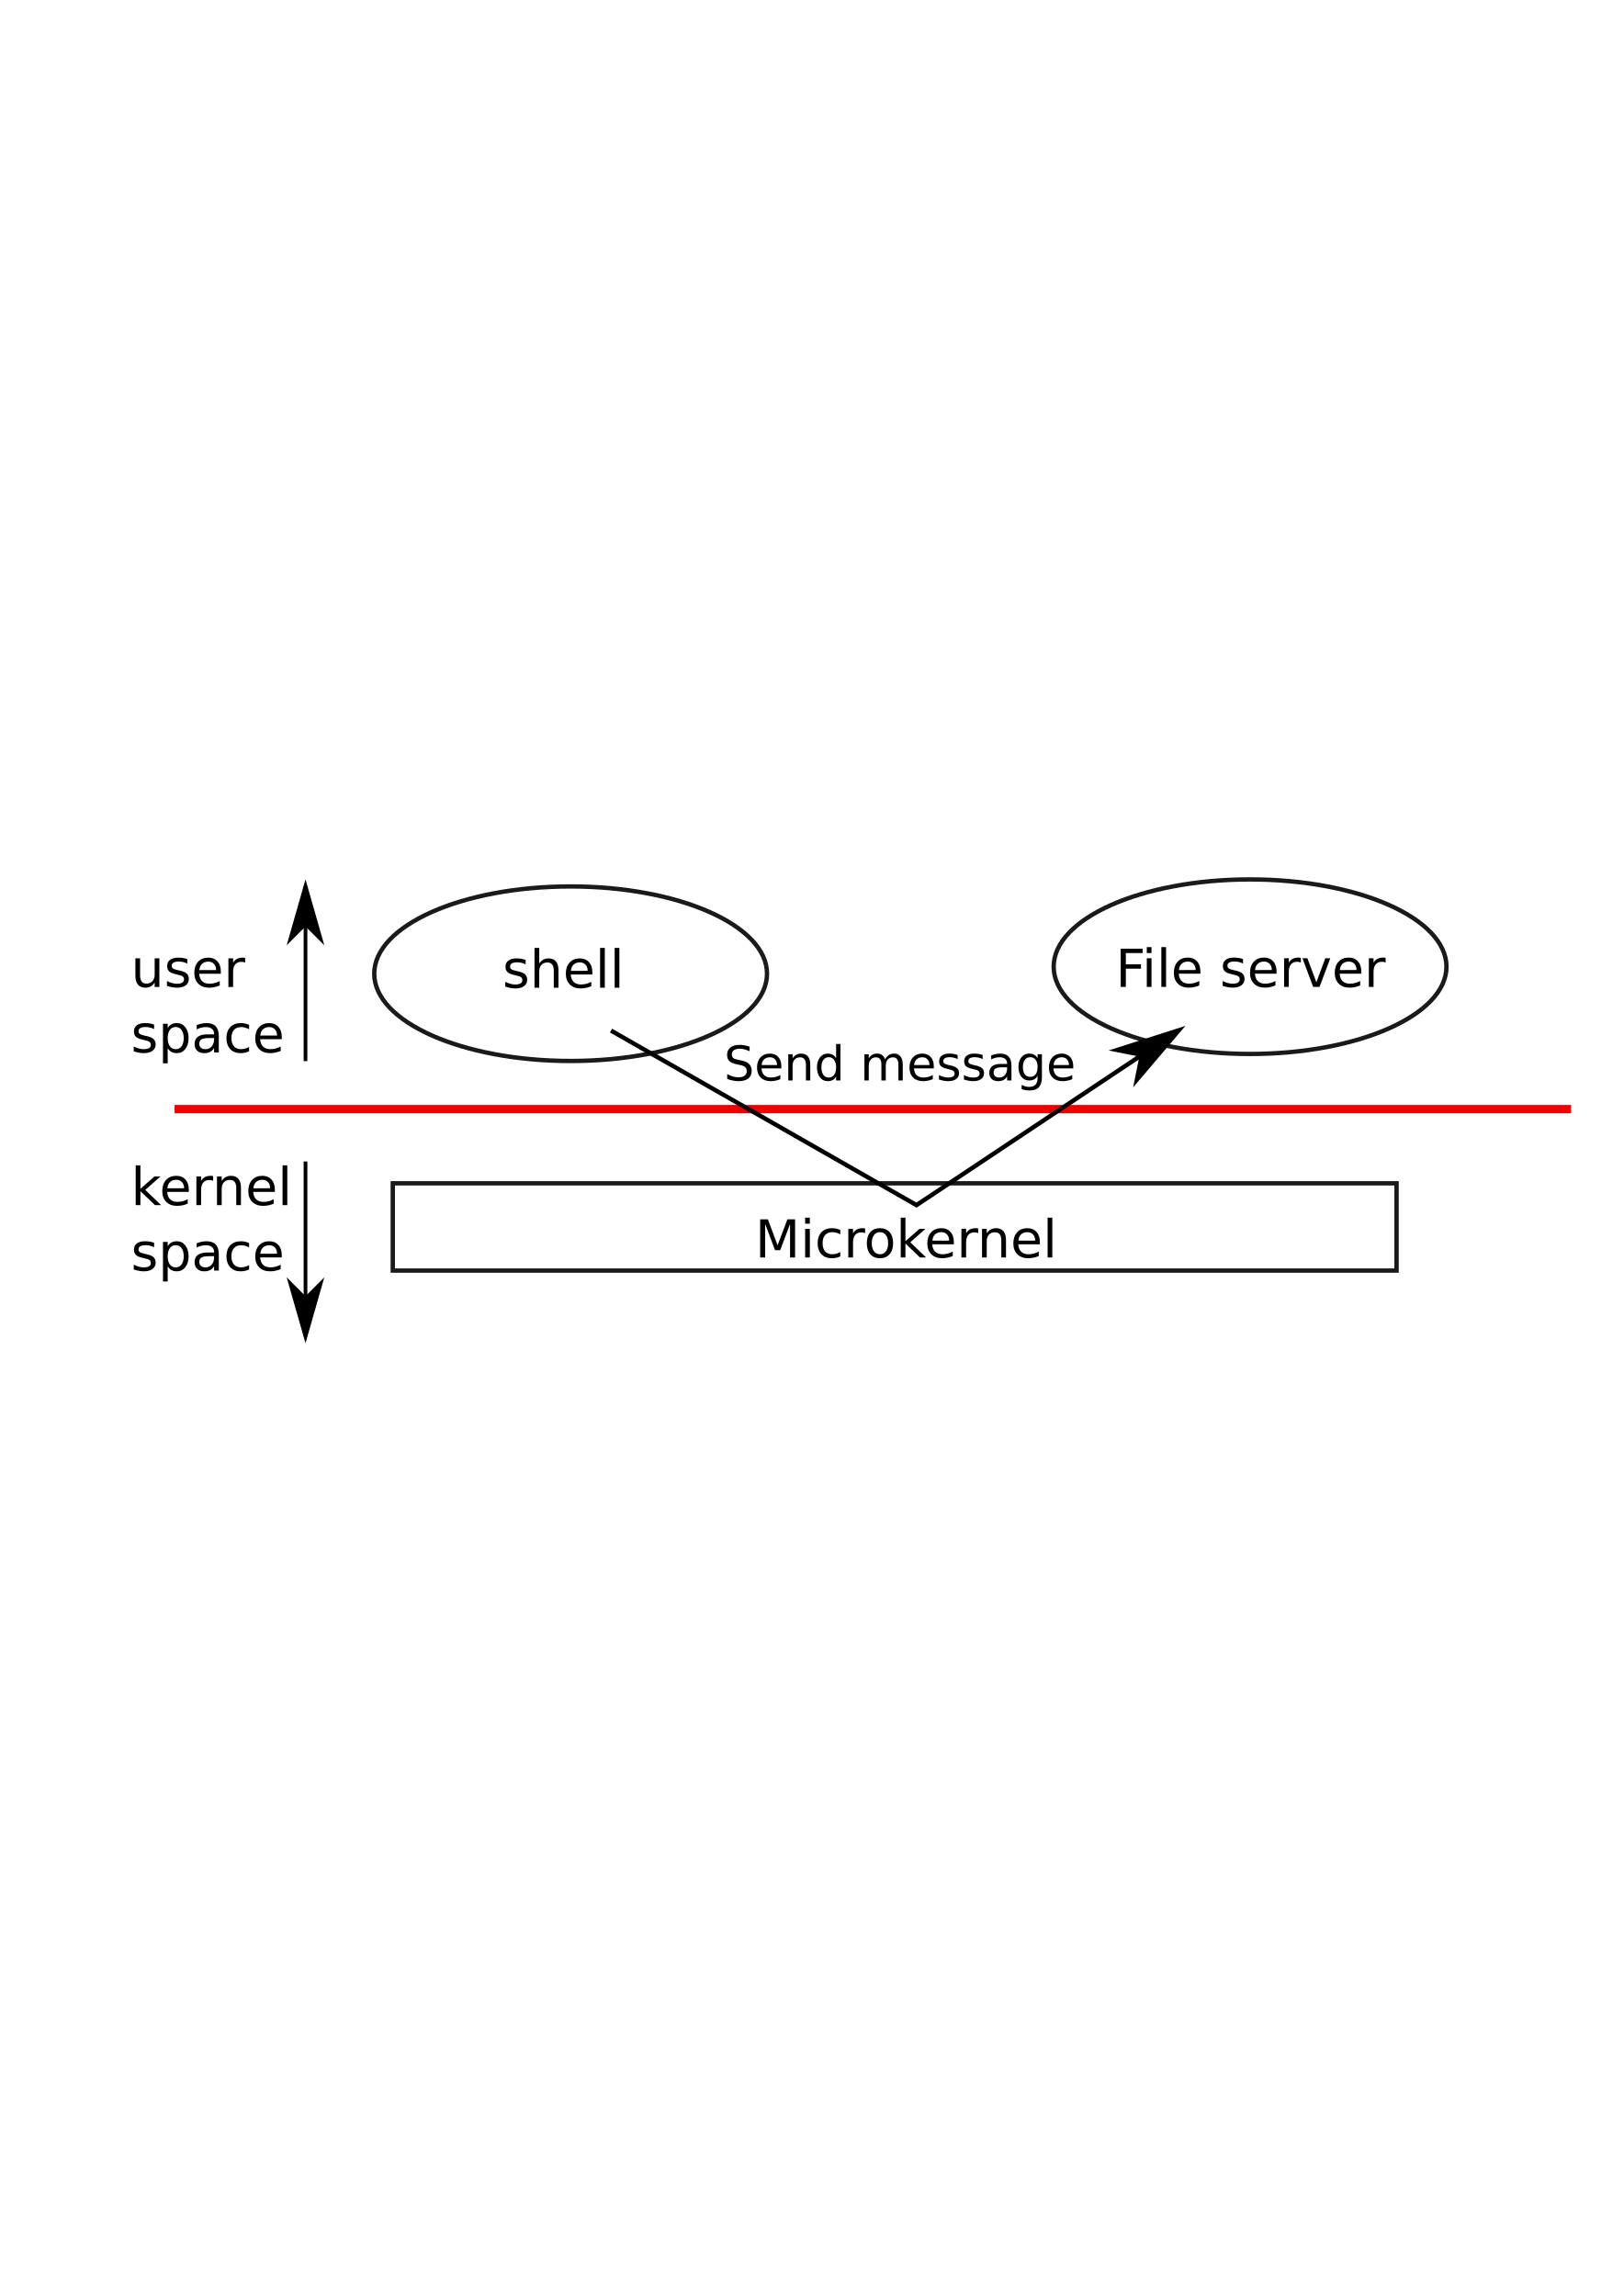
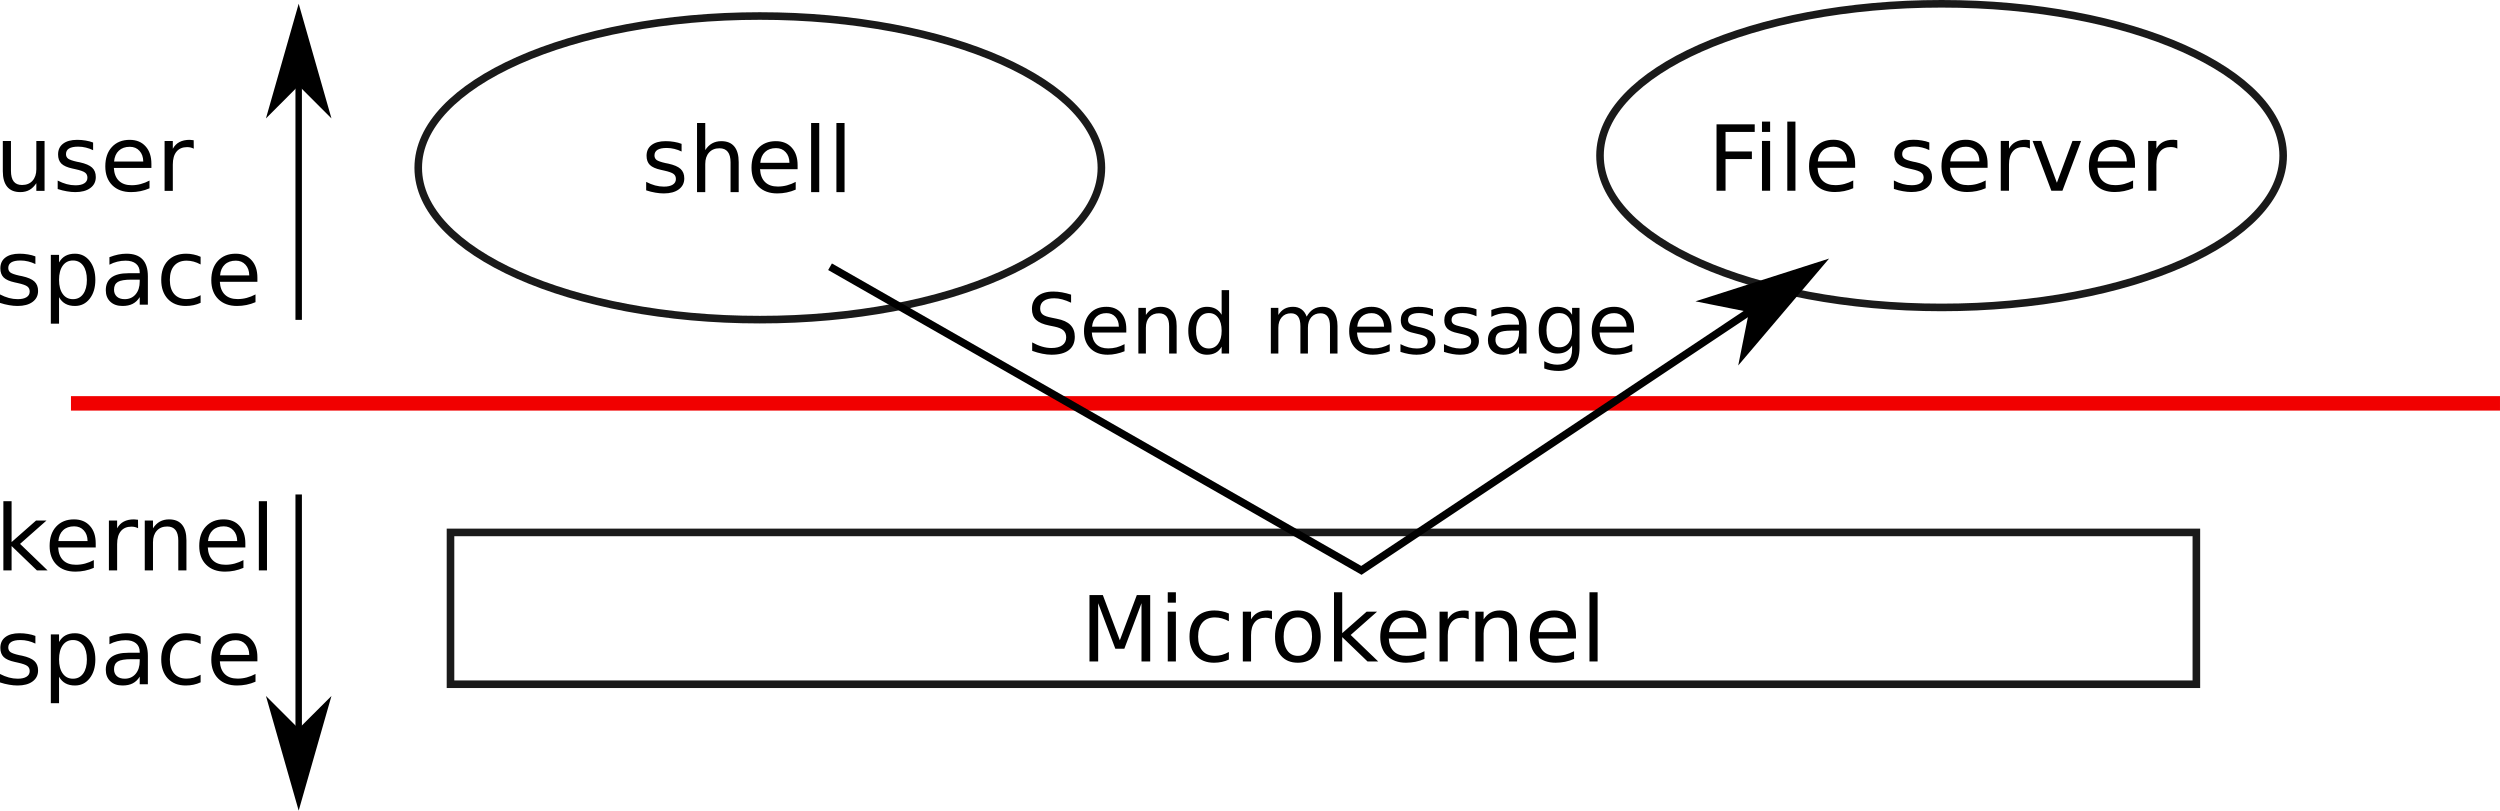
- <svg xmlns="http://www.w3.org/2000/svg" width="744.094" height="1052.362" id="svg2" version="1.1">
-   <defs id="defs4">
-     <marker orient="auto" refY="0.0" refX="0.0" id="Arrow2Lstart" style="overflow:visible">
-       <path id="path4352" style="font-size:12.0;fill-rule:evenodd;stroke-width:0.625;stroke-linejoin:round" d="M 8.719,4.034 L -2.207,0.016 L 8.719,-4.002 C 6.973,-1.63 6.983,1.616 8.719,4.034 z " transform="scale(1.1) translate(1,0)" />
-     </marker>
-     <marker orient="auto" refY="0.0" refX="0.0" id="Arrow1Lend" style="overflow:visible;">
-       <path id="path3657" d="M 0.0,0.0 L 5.0,-5.0 L -12.5,0.0 L 5.0,5.0 L 0.0,0.0 z " style="fill-rule:evenodd;stroke:#000000;stroke-width:1.0pt;marker-start:none;" transform="scale(0.8) rotate(180) translate(12.5,0)" />
-     </marker>
-   </defs>
-   <g id="layer1">
-     <text xml:space="preserve" style="font-style:normal;font-weight:normal;line-height:0%;font-family:'Bitstream Vera Sans';fill:#000000;fill-opacity:1;stroke:none" x="346" y="576.362" id="text3600">
-       <tspan id="tspan3602" x="346" y="576.362" style="font-size:24px;line-height:1.25">Microkernel</tspan>
-     </text>
-     <rect style="fill:none;stroke:#000000;stroke-width:2;stroke-miterlimit:4;stroke-dasharray:none;stroke-dashoffset:0;stroke-opacity:0.897" id="rect3625" width="460" height="40" x="180" y="542.362" />
-     <ellipse style="fill:#000000;fill-opacity:0;stroke:#000000;stroke-width:2;stroke-miterlimit:4;stroke-dasharray:none;stroke-dashoffset:0;stroke-opacity:0.897" id="path3627" cx="261.5" cy="446.297" rx="90" ry="40" />
-     <text xml:space="preserve" style="font-style:normal;font-weight:normal;line-height:0%;font-family:'Bitstream Vera Sans';fill:#000000;fill-opacity:1;stroke:none" x="230.261" y="452.71" id="text3629">
-       <tspan id="tspan3631" x="230.261" y="452.71" style="font-size:24px;line-height:1.25">shell</tspan>
-     </text>
-     <ellipse id="path3633" style="fill:#000000;fill-opacity:0;stroke:#000000;stroke-width:2;stroke-miterlimit:4;stroke-dasharray:none;stroke-dashoffset:0;stroke-opacity:0.897" cx="572.869" cy="443.08" rx="90" ry="40" />
-     <text xml:space="preserve" style="font-style:normal;font-weight:normal;line-height:0%;font-family:'Bitstream Vera Sans';fill:#000000;fill-opacity:1;stroke:none" x="511.217" y="452.34" id="text3635">
-       <tspan id="tspan3637" x="511.217" y="452.34" style="font-size:24px;line-height:1.25">File server</tspan>
-     </text>
-     <path style="fill:none;stroke:#f10000;stroke-width:3.8;stroke-linecap:butt;stroke-linejoin:miter;stroke-miterlimit:4;stroke-opacity:1;stroke-dasharray:none" d="m 80,508.362 c 640,0 640,0 640,0" id="path3645" />
-     <path style="fill:none;stroke:#000000;stroke-width:1.7;stroke-linecap:butt;stroke-linejoin:miter;stroke-miterlimit:4;stroke-opacity:1;stroke-dasharray:none;marker-start:none;marker-end:url(#Arrow1Lend)" d="m 140,486.362 c 0,-80 0,-80 0,-80" id="path3649" />
-     <path style="fill:none;stroke:#000000;stroke-width:1.7;stroke-linecap:butt;stroke-linejoin:miter;stroke-miterlimit:4;stroke-opacity:1;stroke-dasharray:none;marker-end:url(#Arrow1Lend)" d="m 140,532.362 c 0,80 0,80 0,80" id="path4467" />
-     <text xml:space="preserve" style="font-style:normal;font-weight:normal;line-height:0%;font-family:'Bitstream Vera Sans';fill:#000000;fill-opacity:1;stroke:none" x="60" y="452.362" id="text4653">
-       <tspan id="tspan4655" x="60" y="452.362" style="font-size:24px;line-height:1.25">user</tspan>
-       <tspan x="60" y="482.362" id="tspan4657" style="font-size:24px;line-height:1.25">space</tspan>
-     </text>
-     <text xml:space="preserve" style="font-style:normal;font-weight:normal;line-height:0%;font-family:'Bitstream Vera Sans';fill:#000000;fill-opacity:1;stroke:none" x="60" y="552.362" id="text4659">
-       <tspan id="tspan4661" x="60" y="552.362" style="font-size:24px;line-height:1.25">kernel</tspan>
-       <tspan x="60" y="582.362" id="tspan4663" style="font-size:24px;line-height:1.25">space</tspan>
-     </text>
-     <path style="fill:none;stroke:#000000;stroke-width:2;stroke-linecap:butt;stroke-linejoin:miter;stroke-opacity:1;marker-end:url(#Arrow1Lend);stroke-miterlimit:4;stroke-dasharray:none" d="m 280,472.362 c 140,80 140,80 140,80 l 120,-80" id="path5342" />
-     <text xml:space="preserve" style="font-style:normal;font-variant:normal;font-weight:bold;font-stretch:normal;line-height:0%;font-family:'Bitstream Vera Sans';-inkscape-font-specification:'Sans Bold';text-align:start;letter-spacing:0px;word-spacing:0px;writing-mode:lr-tb;text-anchor:start;fill:#000000;fill-opacity:1;stroke:none" x="318.712" y="481.22" id="text5528">
-       <tspan id="tspan5530" x="318.712" y="481.22" style="font-size:22px;line-height:1"> </tspan>
-     </text>
-     <text xml:space="preserve" style="font-style:normal;font-variant:normal;font-weight:normal;font-stretch:normal;line-height:0%;font-family:'Bitstream Vera Sans';-inkscape-font-specification:'Bitstream Vera Sans';text-align:start;letter-spacing:0px;word-spacing:0px;writing-mode:lr-tb;text-anchor:start;fill:#000000;fill-opacity:1;stroke:none" x="331.739" y="495.232" id="text5532">
-       <tspan id="tspan5534" x="331.739" y="495.232" style="font-size:22px;line-height:1">Send message</tspan>
-     </text>
+ <svg xmlns="http://www.w3.org/2000/svg" version="1.1" id="svg722" width="658.699" height="213.583" viewBox="0 0 658.699 213.583">
+   <defs id="defs726" />
+   <g id="g728" transform="matrix(1.333333,0,0,1.333333,0,1.3395691e-6)">
+     <g id="g730">
+       <text xml:space="preserve" transform="translate(213.5244,130.7118)" style="font-variant:normal;font-weight:normal;font-size:18px;font-family:'DejaVu Sans';-inkscape-font-specification:DejaVuSans;writing-mode:lr-tb;fill:#000000;fill-opacity:1;fill-rule:nonzero;stroke:none" id="text734">
+         <tspan x="0 15.516 20.502 30.384 37.422 48.42 58.23 69.3 76.392 87.786 98.856" y="0" id="tspan732">Microkernel</tspan>
+       </text>
+       <g id="g736">
+         <path d="m 89.023,105.211 h 345 v 30 h -345 z" style="fill:none;stroke:#000000;stroke-width:1.5;stroke-linecap:butt;stroke-linejoin:miter;stroke-miterlimit:4;stroke-dasharray:none;stroke-opacity:0.897" id="path738" />
+       </g>
+       <g id="g740">
+         <path d="m 217.648,33.164 c 0,16.566 -30.218,30 -67.5,30 -37.277,0 -67.5,-13.434 -67.5,-30 0,-16.57 30.223,-30 67.5,-30 37.282,0 67.5,13.43 67.5,30 z" style="fill:none;stroke:#000000;stroke-width:1.5;stroke-linecap:butt;stroke-linejoin:miter;stroke-miterlimit:4;stroke-dasharray:none;stroke-opacity:0.897" id="path742" />
+       </g>
+       <text xml:space="preserve" transform="translate(126.7203,37.97278)" style="font-variant:normal;font-weight:normal;font-size:18px;font-family:'DejaVu Sans';-inkscape-font-specification:DejaVuSans;writing-mode:lr-tb;fill:#000000;fill-opacity:1;fill-rule:nonzero;stroke:none" id="text746">
+         <tspan x="0 9.36 20.754 31.824 36.81" y="0" id="tspan744">shell</tspan>
+       </text>
+       <g id="g748">
+         <path d="m 451.176,30.75 c 0,16.57 -30.219,30 -67.5,30 -37.278,0 -67.5,-13.43 -67.5,-30 0,-16.57 30.222,-30 67.5,-30 37.281,0 67.5,13.43 67.5,30 z" style="fill:none;stroke:#000000;stroke-width:1.5;stroke-linecap:butt;stroke-linejoin:miter;stroke-miterlimit:4;stroke-dasharray:none;stroke-opacity:0.897" id="path750" />
+       </g>
+       <text xml:space="preserve" transform="translate(337.4374,37.69556)" style="font-variant:normal;font-weight:normal;font-size:18px;font-family:'DejaVu Sans';-inkscape-font-specification:DejaVuSans;writing-mode:lr-tb;fill:#000000;fill-opacity:1;fill-rule:nonzero;stroke:none" id="text754">
+         <tspan x="0 9.072 14.058 19.044 30.114 35.82 45.18 56.25 63.648 74.286 85.356" y="0" id="tspan752">File server</tspan>
+       </text>
+       <g id="g756">
+         <path d="m 14.023,79.711 c 480,0 480,0 480,0" style="fill:none;stroke:#f10000;stroke-width:2.85;stroke-linecap:butt;stroke-linejoin:miter;stroke-miterlimit:4;stroke-dasharray:none;stroke-opacity:1" id="path758" />
+       </g>
+       <g id="g760">
+         <path d="m 59.023,63.211 c 0,-60 0,-60 0,-60" style="fill:none;stroke:#000000;stroke-width:1.275;stroke-linecap:butt;stroke-linejoin:miter;stroke-miterlimit:4;stroke-dasharray:none;stroke-opacity:1" id="path762" />
+       </g>
+       <g id="g764" transform="rotate(90)">
+         <path d="m 15.961,-59.023 5.102,-5.102 -17.852,5.102 17.852,5.097 z" style="fill:#000000;fill-opacity:1;fill-rule:evenodd;stroke:#000000;stroke-width:1.36;stroke-linecap:butt;stroke-linejoin:miter;stroke-miterlimit:4;stroke-dasharray:none;stroke-opacity:1" id="path766" />
+       </g>
+       <g id="g768">
+         <path d="m 59.023,97.711 c 0,60 0,60 0,60" style="fill:none;stroke:#000000;stroke-width:1.275;stroke-linecap:butt;stroke-linejoin:miter;stroke-miterlimit:4;stroke-dasharray:none;stroke-opacity:1" id="path770" />
+       </g>
+       <g id="g772" transform="rotate(-90)">
+         <path d="m -144.961,59.023 5.098,-5.097 -17.848,5.097 17.848,5.102 z" style="fill:#000000;fill-opacity:1;fill-rule:evenodd;stroke:#000000;stroke-width:1.36;stroke-linecap:butt;stroke-linejoin:miter;stroke-miterlimit:4;stroke-dasharray:none;stroke-opacity:1" id="path774" />
+       </g>
+       <text xml:space="preserve" transform="translate(-0.975586,37.71183)" style="font-variant:normal;font-weight:normal;font-size:18px;font-family:'DejaVu Sans';-inkscape-font-specification:DejaVuSans;writing-mode:lr-tb;fill:#000000;fill-opacity:1;fill-rule:nonzero;stroke:none" id="text784">
+         <tspan x="0 11.394 20.754 31.824" y="0" id="tspan776">user</tspan>
+         <tspan x="0 9.36 20.772 31.788 41.67" y="22.5" id="tspan778">space</tspan>
+         <tspan x="0 9.81 20.88 27.972 39.366 50.436" y="75" id="tspan780">kernel</tspan>
+         <tspan x="0 9.36 20.772 31.788 41.67" y="97.5" id="tspan782">space</tspan>
+       </text>
+       <g id="g786">
+         <path d="m 164.023,52.711 c 105,60 105,60 105,60 l 90,-60" style="fill:none;stroke:#000000;stroke-width:1.5;stroke-linecap:butt;stroke-linejoin:miter;stroke-miterlimit:4;stroke-dasharray:none;stroke-opacity:1" id="path788" />
+       </g>
+       <g id="g790" transform="matrix(-1,0.666667,-0.666667,-1,0,0)">
+         <path d="m -211.746,-202.195 4.992,-4.993 -17.473,4.993 17.473,4.992 z" style="fill:#000000;fill-opacity:1;fill-rule:evenodd;stroke:#000000;stroke-width:1.331;stroke-linecap:butt;stroke-linejoin:miter;stroke-miterlimit:4;stroke-dasharray:none;stroke-opacity:1" id="path792" />
+       </g>
+       <text xml:space="preserve" transform="translate(202.8285,69.86389)" style="font-variant:normal;font-weight:normal;font-size:16.5px;font-family:'DejaVu Sans';-inkscape-font-specification:DejaVuSans;writing-mode:lr-tb;fill:#000000;fill-opacity:1;fill-rule:nonzero;stroke:none" id="text796">
+         <tspan x="0 10.461 20.608 31.053 41.514 46.744 62.815 72.963 81.543 90.173 100.27 110.731" y="0" id="tspan794">Send message</tspan>
+       </text>
+     </g>
  </g>
</svg>
